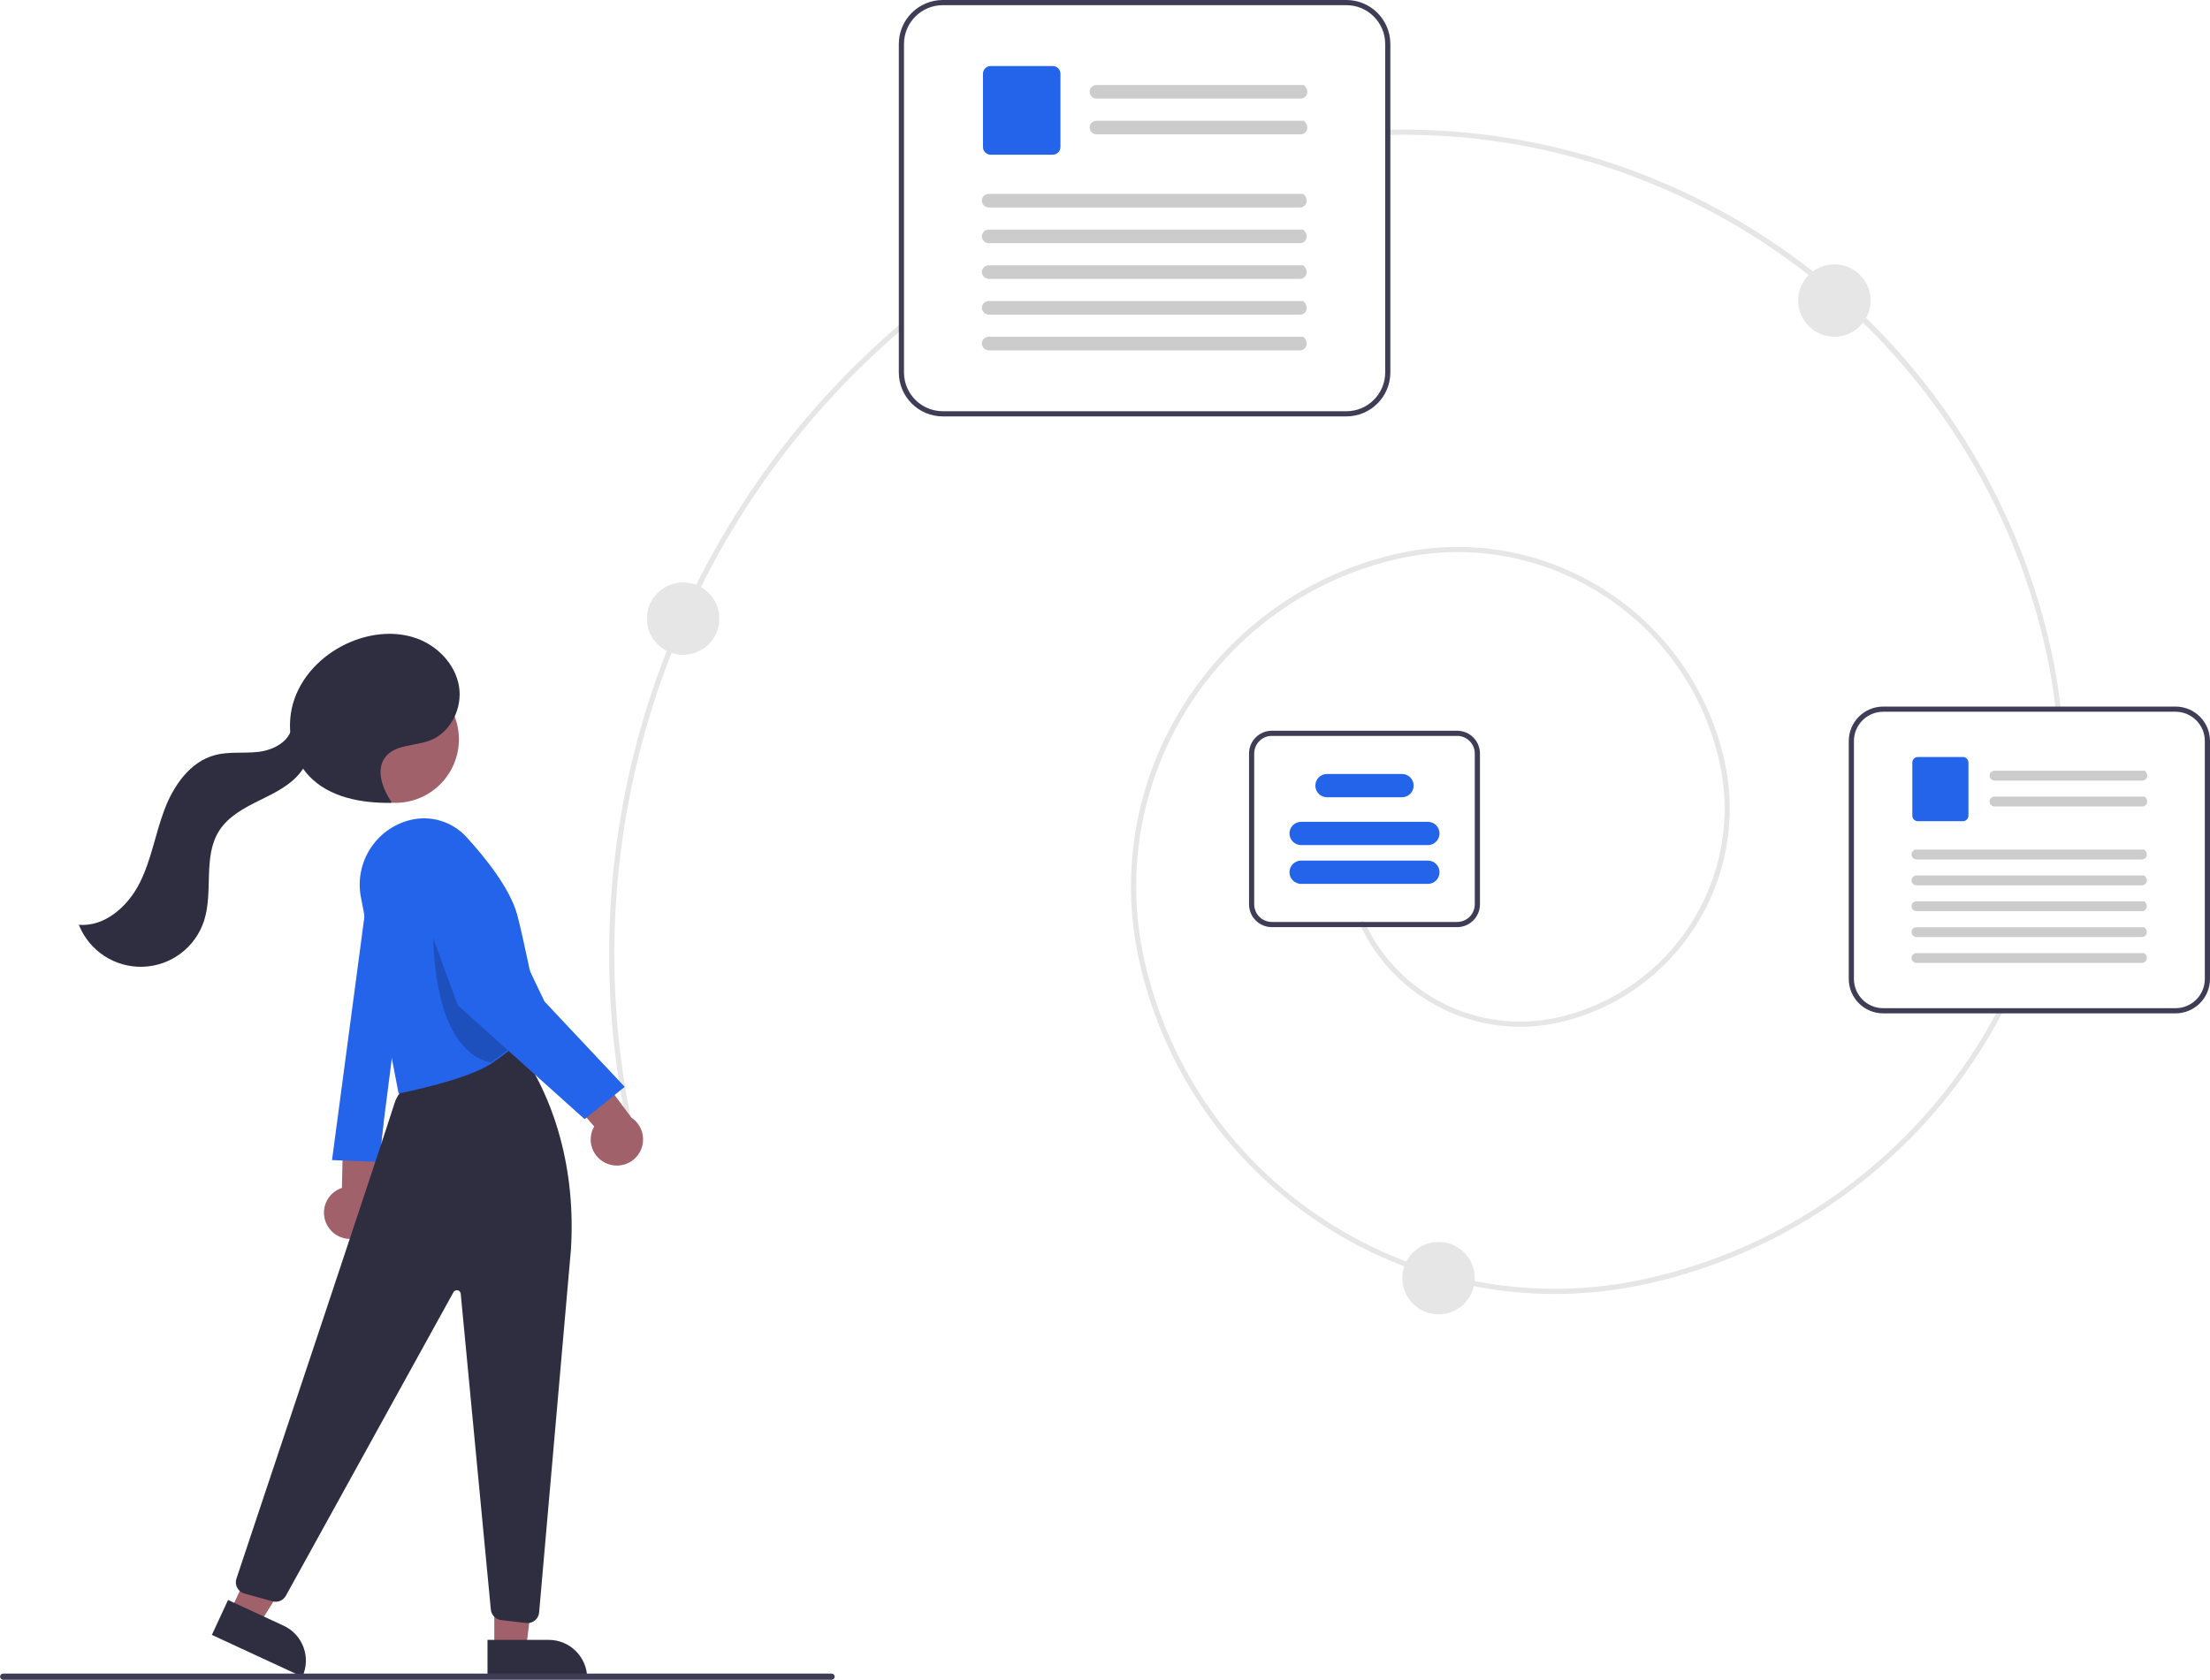
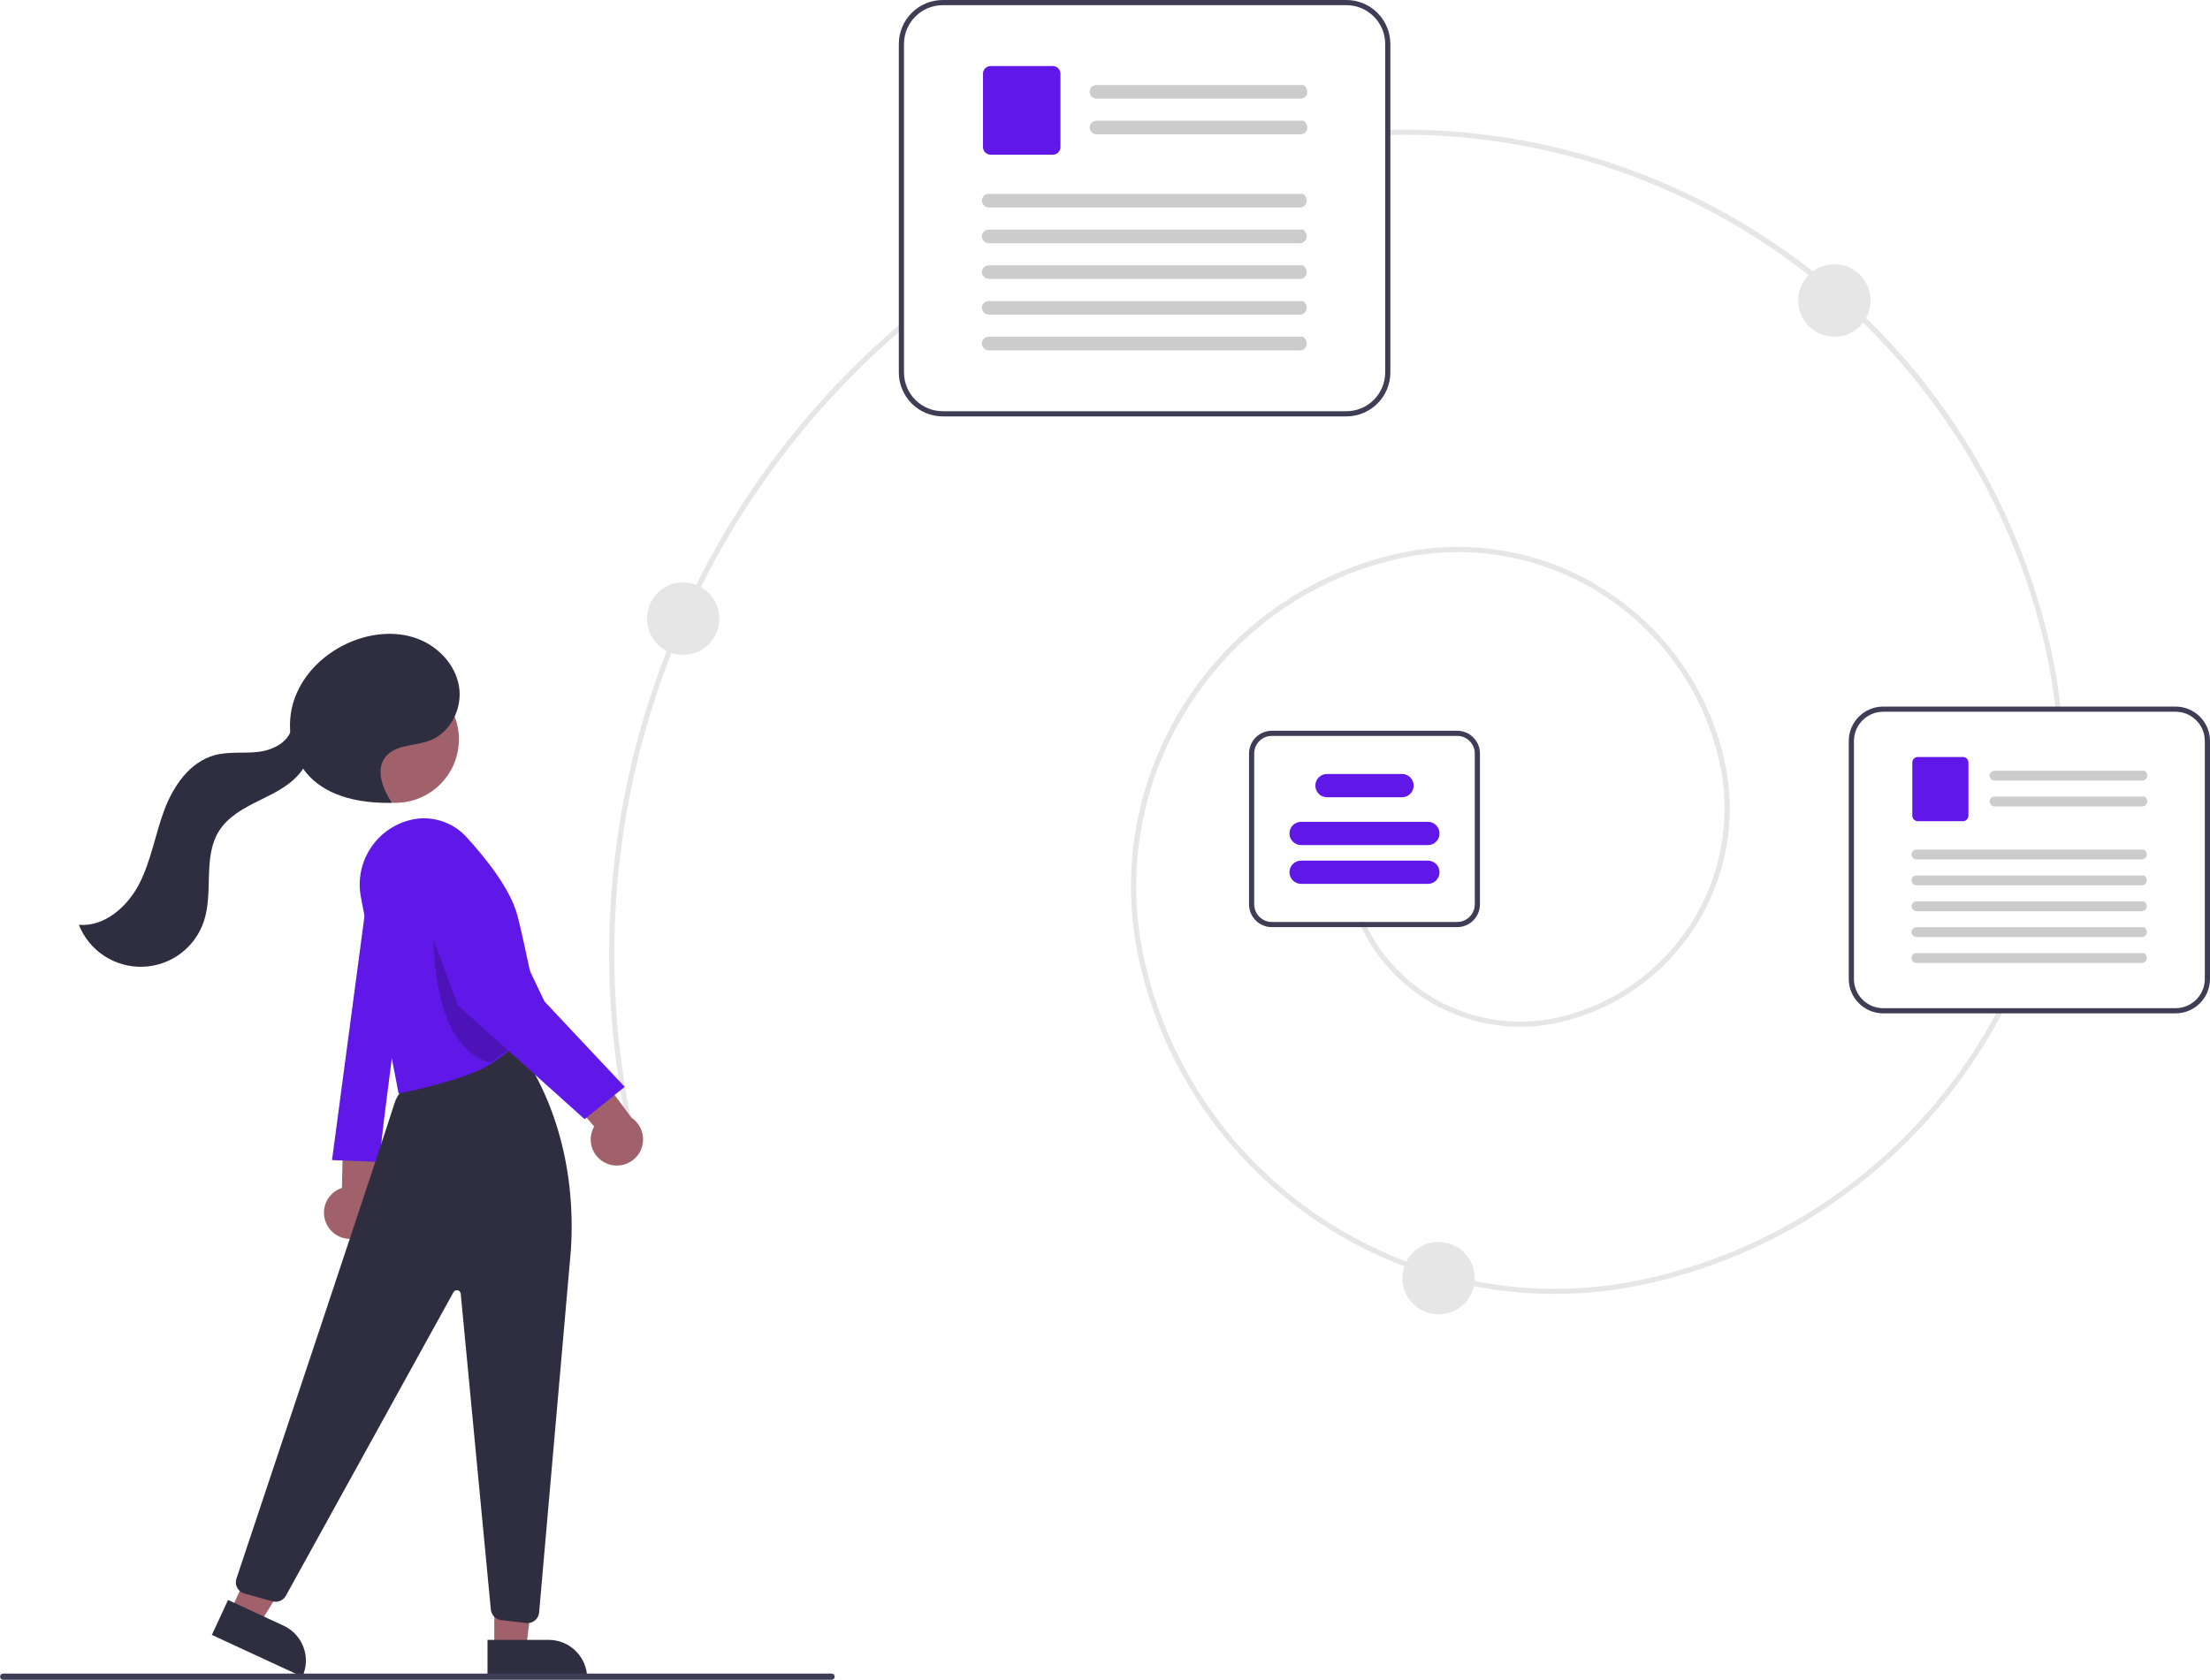
<svg xmlns="http://www.w3.org/2000/svg" data-name="Layer 1" width="854.236" height="649.461" viewBox="0 0 854.236 649.461">
  <path d="M773.857,625.577c-75.503,0-143.732-52.379-160.694-129.079-15.703-71.005,29.288-141.547,100.293-157.25a105.706,105.706,0,0,1,126.038,80.387,84.861,84.861,0,0,1-64.461,101.069,68.361,68.361,0,0,1-76.461-37.921,1,1,0,1,1,1.817-.836,66.345,66.345,0,0,0,74.212,36.804,82.859,82.859,0,0,0,62.94-98.685,103.707,103.707,0,0,0-123.654-78.865,130.03,130.03,0,0,0-98.772,154.865c19.361,87.544,106.333,143.016,193.88,123.655A203.227,203.227,0,0,0,945.239,515.615a1,1,0,1,1,1.771.931A205.224,205.224,0,0,1,809.428,621.675,164.623,164.623,0,0,1,773.857,625.577Z" transform="translate(-172.8821 -125.2695)" fill="#e6e6e6" />
  <path d="M968.434,400.458a1,1,0,0,1-.993-.894,206.601,206.601,0,0,0-3.685-22.491C937.638,258.98,831.055,174.968,710.324,177.423a1,1,0,0,1-.04-2A256.719,256.719,0,0,1,965.708,376.643a208.603,208.603,0,0,1,3.721,22.709 1.0 1,0,0,1-.888,1.101A1.011,1.011,0,0,1,968.434,400.458Z" transform="translate(-172.8821 -125.2695)" fill="#e6e6e6" />
  <path d="M416.931,564.458a1.0 1,0,0,1-.975-.784,320.27,320.27,0,0,1,104.523-312.799A1,1,0,1,1,521.78,252.394,318.273,318.273,0,0,0,417.908,563.243a.999.999,0,0,1-.977,1.216Z" transform="translate(-172.8821 -125.2695)" fill="#e6e6e6" />
  <path d="M693.304,286.269h-156a17.019,17.019,0,0,1-17-17v-127a17.019,17.019,0,0,1,17-17h156a17.019,17.019,0,0,1,17,17v127A17.019,17.019,0,0,1,693.304,286.269Zm-156-159a15.017,15.017,0,0,0-15,15v127a15.017,15.017,0,0,0,15,15h156a15.017,15.017,0,0,0,15-15v-127a15.017,15.017,0,0,0-15-15Z" transform="translate(-172.8821 -125.2695)" fill="#3f3d56" />
-   <path id="b42f7784-d7aa-4130-a713-c57f7e285794-229" data-name="Path 411" d="M675.572,163.407H596.841a2.731,2.731,0,0,1-2.776-2.489,2.631,2.631,0,0,1,2.627-2.772l80.143,0c2.64,2.32,1.031,5.261-1.264,5.261Z" transform="translate(-172.8821 -125.2695)" fill="#ccc" />
-   <path id="fef78de7-8139-4292-a735-dfc1826a946d-230" data-name="Path 412" d="M675.572,177.217H596.841a2.731,2.731,0,0,1-2.776-2.489,2.631,2.631,0,0,1,2.627-2.772h80.143c2.64,2.32,1.031,5.261-1.264,5.261Z" transform="translate(-172.8821 -125.2695)" fill="#ccc" />
-   <path id="bc3a1040-a005-4464-8914-0d26e9886da7-231" data-name="Path 413" d="M579.821,185.08h-24.028a2.962,2.962,0,0,1-2.959-2.959v-28.355a2.962,2.962,0,0,1,2.959-2.959h24.028a2.963,2.963,0,0,1,2.959,2.959v28.355a2.962,2.962,0,0,1-2.959,2.959Z" transform="translate(-172.8821 -125.2695)" fill="#2464eb" />
-   <path id="ef5725be-974e-4818-8827-9633ad97864d-232" data-name="Path 414" d="M675.343,205.493H555.185a2.731,2.731,0,0,1-2.776-2.489,2.631,2.631,0,0,1,2.627-2.772H676.608c2.64,2.32,1.031,5.261-1.264,5.261Z" transform="translate(-172.8821 -125.2695)" fill="#ccc" />
-   <path id="b6ceb078-02d4-45e5-a259-b4aa725e8656-233" data-name="Path 415" d="M675.343,219.308l-120.158,0a2.731,2.731,0,0,1-2.776-2.489,2.631,2.631,0,0,1,2.627-2.772l121.571,0c2.64,2.32,1.031,5.261-1.264,5.261Z" transform="translate(-172.8821 -125.2695)" fill="#ccc" />
-   <path id="b70683a0-764f-4858-8fd1-ac4cf933a79b-234" data-name="Path 416" d="M675.343,233.112H555.185a2.731,2.731,0,0,1-2.776-2.489,2.631,2.631,0,0,1,2.627-2.772H676.608c2.64,2.32,1.031,5.261-1.264,5.261Z" transform="translate(-172.8821 -125.2695)" fill="#ccc" />
-   <path id="ff94e3a1-018f-4284-9dff-97f10413b838-235" data-name="Path 417" d="M675.343,246.925H555.185a2.731,2.731,0,0,1-2.776-2.489,2.631,2.631,0,0,1,2.627-2.772H676.608c2.64,2.32,1.031,5.261-1.264,5.261Z" transform="translate(-172.8821 -125.2695)" fill="#ccc" />
-   <path id="a482e522-b4bb-4a24-a9c3-635a0ec9eabe-236" data-name="Path 418" d="M675.343,260.731H555.185a2.731,2.731,0,0,1-2.776-2.489,2.631,2.631,0,0,1,2.627-2.772H676.608c2.64,2.32,1.031,5.261-1.264,5.261Z" transform="translate(-172.8821 -125.2695)" fill="#ccc" />
+   <path id="b42f7784-d7aa-4130-a713-c57f7e285794-230" data-name="Path 411" d="M675.572,163.407H596.841a2.731,2.731,0,0,1-2.776-2.489,2.631,2.631,0,0,1,2.627-2.772l80.143,0c2.64,2.32,1.031,5.261-1.264,5.261Z" transform="translate(-172.8821 -125.2695)" fill="#ccc" />
+   <path id="fef78de7-8139-4292-a735-dfc1826a946d-231" data-name="Path 412" d="M675.572,177.217H596.841a2.731,2.731,0,0,1-2.776-2.489,2.631,2.631,0,0,1,2.627-2.772h80.143c2.64,2.32,1.031,5.261-1.264,5.261Z" transform="translate(-172.8821 -125.2695)" fill="#ccc" />
+   <path id="bc3a1040-a005-4464-8914-0d26e9886da7-232" data-name="Path 413" d="M579.821,185.08h-24.028a2.962,2.962,0,0,1-2.959-2.959v-28.355a2.962,2.962,0,0,1,2.959-2.959h24.028a2.963,2.963,0,0,1,2.959,2.959v28.355a2.962,2.962,0,0,1-2.959,2.959Z" transform="translate(-172.8821 -125.2695)" fill="#5f18e7" />
+   <path id="ef5725be-974e-4818-8827-9633ad97864d-233" data-name="Path 414" d="M675.343,205.493H555.185a2.731,2.731,0,0,1-2.776-2.489,2.631,2.631,0,0,1,2.627-2.772H676.608c2.64,2.32,1.031,5.261-1.264,5.261Z" transform="translate(-172.8821 -125.2695)" fill="#ccc" />
+   <path id="b6ceb078-02d4-45e5-a259-b4aa725e8656-234" data-name="Path 415" d="M675.343,219.308l-120.158,0a2.731,2.731,0,0,1-2.776-2.489,2.631,2.631,0,0,1,2.627-2.772l121.571,0c2.64,2.32,1.031,5.261-1.264,5.261Z" transform="translate(-172.8821 -125.2695)" fill="#ccc" />
+   <path id="b70683a0-764f-4858-8fd1-ac4cf933a79b-235" data-name="Path 416" d="M675.343,233.112H555.185a2.731,2.731,0,0,1-2.776-2.489,2.631,2.631,0,0,1,2.627-2.772H676.608c2.64,2.32,1.031,5.261-1.264,5.261Z" transform="translate(-172.8821 -125.2695)" fill="#ccc" />
+   <path id="ff94e3a1-018f-4284-9dff-97f10413b838-236" data-name="Path 417" d="M675.343,246.925H555.185a2.731,2.731,0,0,1-2.776-2.489,2.631,2.631,0,0,1,2.627-2.772H676.608c2.64,2.32,1.031,5.261-1.264,5.261Z" transform="translate(-172.8821 -125.2695)" fill="#ccc" />
+   <path id="a482e522-b4bb-4a24-a9c3-635a0ec9eabe-237" data-name="Path 418" d="M675.343,260.731H555.185a2.731,2.731,0,0,1-2.776-2.489,2.631,2.631,0,0,1,2.627-2.772H676.608c2.64,2.32,1.031,5.261-1.264,5.261Z" transform="translate(-172.8821 -125.2695)" fill="#ccc" />
  <path d="M1013.804,517.081H900.803a13.329,13.329,0,0,1-13.314-13.314V411.772a13.329,13.329,0,0,1,13.314-13.314h113a13.329,13.329,0,0,1,13.314,13.314v91.994A13.329,13.329,0,0,1,1013.804,517.081ZM900.803,400.458a11.327,11.327,0,0,0-11.314,11.314v91.994a11.327,11.327,0,0,0,11.314,11.314h113a11.327,11.327,0,0,0,11.314-11.314V411.772a11.327,11.327,0,0,0-11.314-11.314Z" transform="translate(-172.8821 -125.2695)" fill="#3f3d56" />
-   <path id="e7b4c438-63a5-4348-a2ea-6daf9e8a2e2f-237" data-name="Path 411" d="M1000.96,427.084l-57.03,0a1.978,1.978,0,0,1-2.011-1.803,1.906,1.906,0,0,1,1.903-2.008H1001.875c1.912,1.681.747,3.811-.916,3.811Z" transform="translate(-172.8821 -125.2695)" fill="#ccc" />
-   <path id="a00103cd-61d1-44c3-b135-68efb90ff9bc-238" data-name="Path 412" d="M1000.96,437.088H943.93a1.978,1.978,0,0,1-2.011-1.803,1.906,1.906,0,0,1,1.903-2.008l58.053,0c1.912,1.681.747,3.811-.916,3.811Z" transform="translate(-172.8821 -125.2695)" fill="#ccc" />
-   <path id="f4350b45-c9af-4d8c-9c78-cb2977c503c8-239" data-name="Path 413" d="M931.602,442.783H914.197a2.146,2.146,0,0,1-2.143-2.143V420.101a2.146,2.146,0,0,1,2.143-2.143h17.405a2.146,2.146,0,0,1,2.143,2.143v20.539a2.146,2.146,0,0,1-2.143,2.143Z" transform="translate(-172.8821 -125.2695)" fill="#2464eb" />
-   <path id="f5a14ccf-41cd-4d0f-84ee-cd82fbc8c163-240" data-name="Path 414" d="M1000.794,457.57l-87.038,0a1.978,1.978,0,0,1-2.011-1.803,1.906,1.906,0,0,1,1.903-2.008h88.062c1.912,1.681.747,3.811-.916,3.811Z" transform="translate(-172.8821 -125.2695)" fill="#ccc" />
-   <path id="a4da95c7-64c3-4299-a88e-05bfbb3353e0-241" data-name="Path 415" d="M1000.794,467.576l-87.038,0a1.978,1.978,0,0,1-2.011-1.803,1.906,1.906,0,0,1,1.903-2.008h88.062c1.912,1.681.747,3.811-.916,3.811Z" transform="translate(-172.8821 -125.2695)" fill="#ccc" />
-   <path id="af1ad797-b30d-429c-a4be-fed0ef064171-242" data-name="Path 416" d="M1000.794,477.576H913.756a1.978,1.978,0,0,1-2.011-1.803,1.906,1.906,0,0,1,1.903-2.008h88.062c1.912,1.681.747,3.811-.916,3.811Z" transform="translate(-172.8821 -125.2695)" fill="#ccc" />
-   <path id="b13c38b9-0b26-4a00-b050-dd9bdfa2db99-243" data-name="Path 417" d="M1000.794,487.581l-87.038,0a1.978,1.978,0,0,1-2.011-1.803,1.906,1.906,0,0,1,1.903-2.008h88.062c1.912,1.681.747,3.811-.916,3.811Z" transform="translate(-172.8821 -125.2695)" fill="#ccc" />
-   <path id="ed4b3cd1-8212-4136-9638-47564b0bc4c1-244" data-name="Path 418" d="M1000.794,497.582H913.756a1.978,1.978,0,0,1-2.011-1.803,1.906,1.906,0,0,1,1.903-2.008h88.062c1.912,1.681.747,3.811-.916,3.811Z" transform="translate(-172.8821 -125.2695)" fill="#ccc" />
+   <path id="e7b4c438-63a5-4348-a2ea-6daf9e8a2e2f-238" data-name="Path 411" d="M1000.96,427.084l-57.03,0a1.978,1.978,0,0,1-2.011-1.803,1.906,1.906,0,0,1,1.903-2.008H1001.875c1.912,1.681.747,3.811-.916,3.811Z" transform="translate(-172.8821 -125.2695)" fill="#ccc" />
+   <path id="a00103cd-61d1-44c3-b135-68efb90ff9bc-239" data-name="Path 412" d="M1000.96,437.088H943.93a1.978,1.978,0,0,1-2.011-1.803,1.906,1.906,0,0,1,1.903-2.008l58.053,0c1.912,1.681.747,3.811-.916,3.811Z" transform="translate(-172.8821 -125.2695)" fill="#ccc" />
+   <path id="f4350b45-c9af-4d8c-9c78-cb2977c503c8-240" data-name="Path 413" d="M931.602,442.783H914.197a2.146,2.146,0,0,1-2.143-2.143V420.101a2.146,2.146,0,0,1,2.143-2.143h17.405a2.146,2.146,0,0,1,2.143,2.143v20.539a2.146,2.146,0,0,1-2.143,2.143Z" transform="translate(-172.8821 -125.2695)" fill="#5f18e7" />
+   <path id="f5a14ccf-41cd-4d0f-84ee-cd82fbc8c163-241" data-name="Path 414" d="M1000.794,457.57l-87.038,0a1.978,1.978,0,0,1-2.011-1.803,1.906,1.906,0,0,1,1.903-2.008h88.062c1.912,1.681.747,3.811-.916,3.811Z" transform="translate(-172.8821 -125.2695)" fill="#ccc" />
+   <path id="a4da95c7-64c3-4299-a88e-05bfbb3353e0-242" data-name="Path 415" d="M1000.794,467.576l-87.038,0a1.978,1.978,0,0,1-2.011-1.803,1.906,1.906,0,0,1,1.903-2.008h88.062c1.912,1.681.747,3.811-.916,3.811Z" transform="translate(-172.8821 -125.2695)" fill="#ccc" />
+   <path id="af1ad797-b30d-429c-a4be-fed0ef064171-243" data-name="Path 416" d="M1000.794,477.576H913.756a1.978,1.978,0,0,1-2.011-1.803,1.906,1.906,0,0,1,1.903-2.008h88.062c1.912,1.681.747,3.811-.916,3.811Z" transform="translate(-172.8821 -125.2695)" fill="#ccc" />
+   <path id="b13c38b9-0b26-4a00-b050-dd9bdfa2db99-244" data-name="Path 417" d="M1000.794,487.581l-87.038,0a1.978,1.978,0,0,1-2.011-1.803,1.906,1.906,0,0,1,1.903-2.008h88.062c1.912,1.681.747,3.811-.916,3.811Z" transform="translate(-172.8821 -125.2695)" fill="#ccc" />
+   <path id="ed4b3cd1-8212-4136-9638-47564b0bc4c1-245" data-name="Path 418" d="M1000.794,497.582H913.756a1.978,1.978,0,0,1-2.011-1.803,1.906,1.906,0,0,1,1.903-2.008h88.062c1.912,1.681.747,3.811-.916,3.811Z" transform="translate(-172.8821 -125.2695)" fill="#ccc" />
  <path d="M736.124,483.738h-71.642a8.817,8.817,0,0,1-8.807-8.807V416.608a8.817,8.817,0,0,1,8.807-8.807h71.642a8.817,8.817,0,0,1,8.807,8.807v58.323A8.817,8.817,0,0,1,736.124,483.738Zm-71.642-73.938a6.815,6.815,0,0,0-6.807,6.807v58.323a6.815,6.815,0,0,0,6.807,6.807h71.642a6.815,6.815,0,0,0,6.807-6.807V416.608a6.815,6.815,0,0,0-6.807-6.807Z" transform="translate(-172.8821 -125.2695)" fill="#3f3d56" />
-   <path d="M724.804,452.019h-49a4.5,4.5,0,0,1,0-9h49a4.5,4.5,0,0,1,0,9Z" transform="translate(-172.8821 -125.2695)" fill="#2464eb" />
-   <path d="M714.804,433.519h-29a4.5,4.5,0,0,1,0-9h29a4.5,4.5,0,0,1,0,9Z" transform="translate(-172.8821 -125.2695)" fill="#2464eb" />
-   <path d="M724.804,467.019h-49a4.5,4.5,0,0,1,0-9h49a4.5,4.5,0,0,1,0,9Z" transform="translate(-172.8821 -125.2695)" fill="#2464eb" />
+   <path d="M724.804,452.019h-49a4.5,4.5,0,0,1,0-9h49a4.5,4.5,0,0,1,0,9Z" transform="translate(-172.8821 -125.2695)" fill="#5f18e7" />
+   <path d="M714.804,433.519h-29a4.5,4.5,0,0,1,0-9h29a4.5,4.5,0,0,1,0,9Z" transform="translate(-172.8821 -125.2695)" fill="#5f18e7" />
+   <path d="M724.804,467.019h-49a4.5,4.5,0,0,1,0-9h49a4.5,4.5,0,0,1,0,9Z" transform="translate(-172.8821 -125.2695)" fill="#5f18e7" />
  <path d="M299.279,598.872a10.056,10.056,0,0,1,5.773-14.298l.737-35.727,15.288,10.54L318.034,591.698a10.11,10.11,0,0,1-18.755,7.173Z" transform="translate(-172.8821 -125.2695)" fill="#a0616a" />
-   <path d="M316.184,461.302,301.22,573.816l18.015.679,15.055-118.112-3.613-2.132A9.665,9.665,0,0,0,316.184,461.302Z" transform="translate(-172.8821 -125.2695)" fill="#2464eb" />
+   <path d="M316.184,461.302,301.22,573.816l18.015.679,15.055-118.112-3.613-2.132A9.665,9.665,0,0,0,316.184,461.302Z" transform="translate(-172.8821 -125.2695)" fill="#5f18e7" />
  <polygon points="191.064 637.552 203.323 637.551 209.156 590.263 191.061 590.264 191.064 637.552" fill="#a0616a" />
  <path d="M361.319,759.318h38.531a0,0,0,0,1,0,0v14.887a0,0,0,0,1,0,0H376.206a14.887,14.887,0,0,1-14.887-14.887v0A0,0,0,0,1,361.319,759.318Z" transform="translate(588.3211 1408.235) rotate(179.9974)" fill="#2f2e41" />
  <polygon points="89.061 622.9 100.186 628.05 125.346 587.589 108.926 579.988 89.061 622.9" fill="#a0616a" />
  <path d="M256.121,751.292h38.531a0,0,0,0,1,0,0V766.179a0,0,0,0,1,0,0H271.008a14.887,14.887,0,0,1-14.887-14.887v0A0,0,0,0,1,256.121,751.292Z" transform="translate(33.66226 1437.691) rotate(-155.1588)" fill="#2f2e41" />
  <path d="M376.798,752.83a4.626,4.626,0,0,1-.537-.032l-9.699-1.141a4.524,4.524,0,0,1-3.954-4.042L350.964,625.474a1.5,1.5,0,0,0-2.806-.582l-64.781,117.366a4.484,4.484,0,0,1-5.144,2.161l-10.896-3.027a4.497,4.497,0,0,1-3.065-5.759c9.49-28.394,57.034-170.7,61.099-183.798,4.857-15.65,41.115-21.817,44.239-22.32l1.795-1.795.345.465c16.004,21.543,23.748,50.076,21.805,80.342l-.001.011L381.27,748.722a4.502,4.502,0,0,1-4.471,4.108Z" transform="translate(-172.8821 -125.2695)" fill="#2f2e41" />
  <circle cx="152.817" cy="285.848" r="24.561" fill="#a0616a" />
-   <path d="M326.952,548.072l-14.574-75.962a25.746,25.746,0,0,1,18.814-29.724,22.199,22.199,0,0,1,21.968,6.502c7.439,8.121,16.888,19.938,19.66,30.124,2.347,8.646,8.951,41.045,9.017,41.372l.052.257-.183.189c-.035.036-3.573,3.693-9.081,8.257-3.232,2.679-6.535,5.165-9.818,7.39-9.218,6.225-34.3,11.284-35.363,11.496Z" transform="translate(-172.8821 -125.2695)" fill="#2464eb" />
+   <path d="M326.952,548.072l-14.574-75.962a25.746,25.746,0,0,1,18.814-29.724,22.199,22.199,0,0,1,21.968,6.502c7.439,8.121,16.888,19.938,19.66,30.124,2.347,8.646,8.951,41.045,9.017,41.372l.052.257-.183.189c-.035.036-3.573,3.693-9.081,8.257-3.232,2.679-6.535,5.165-9.818,7.39-9.218,6.225-34.3,11.284-35.363,11.496Z" transform="translate(-172.8821 -125.2695)" fill="#5f18e7" />
  <path d="M362.528,536.063c3.66-2.48,6.98-5.04,9.78-7.36-1.01-14.94-23.02-46.22-31.94-46.22C340.368,482.483,338.258,530.693,362.528,536.063Z" transform="translate(-172.8821 -125.2695)" opacity="0.2" />
  <path d="M407.832,575.3a10.056,10.056,0,0,1-5.277-14.488l-23.359-27.043,18.414-2.397,19.359,26.048a10.11,10.11,0,0,1-9.137,17.88Z" transform="translate(-172.8821 -125.2695)" fill="#a0616a" />
-   <path d="M342.526,444.008a16.322,16.322,0,0,1,3.026.347,12.495,12.495,0,0,1,8.918,7.8l28.878,60.329,31,33-15.5,12.5-49-44-19.576-53.281A12.754,12.754,0,0,1,342.526,444.008Z" transform="translate(-172.8821 -125.2695)" fill="#2464eb" />
+   <path d="M342.526,444.008a16.322,16.322,0,0,1,3.026.347,12.495,12.495,0,0,1,8.918,7.8l28.878,60.329,31,33-15.5,12.5-49-44-19.576-53.281A12.754,12.754,0,0,1,342.526,444.008Z" transform="translate(-172.8821 -125.2695)" fill="#5f18e7" />
  <path d="M324.245,435.453c-3.496-5.232-6.254-12.488-2.406-17.466,3.799-4.914,11.292-4.19,17.111-6.365,8.104-3.029,12.804-12.549,11.338-21.076S341.978,374.952,333.824,372.06s-17.348-1.951-25.333,1.379c-9.829,4.1-18.261,12.03-21.797,22.076s-1.646,22.108,5.689,29.83c7.864,8.278,20.206,10.485,31.623,10.351" transform="translate(-172.8821 -125.2695)" fill="#2f2e41" />
  <path d="M285.676,406.493c-1.001,5.591-7.134,8.766-12.771,9.464s-11.468-.197-16.955,1.269c-9.674,2.584-16.055,11.888-19.567,21.265s-5.069,19.498-9.633,28.412-13.411,16.771-23.389,15.938a25.732,25.732,0,0,0,48.394-1.569c3.666-11.317-.542-24.813,5.868-34.834,3.547-5.545,9.673-8.807,15.579-11.713s12.106-5.889,16.066-11.148,4.751-13.563-.129-17.981" transform="translate(-172.8821 -125.2695)" fill="#2f2e41" />
  <path d="M174.073,774.731h320.294a1.191,1.191,0,0,0,0-2.381h-320.294a1.191,1.191,0,0,0,0,2.381Z" transform="translate(-172.8821 -125.2695)" fill="#3f3d56" />
  <circle cx="264.05" cy="239.189" r="14" fill="#e6e6e6" />
  <circle cx="709.049" cy="116.189" r="14" fill="#e6e6e6" />
  <circle cx="556.049" cy="494.189" r="14" fill="#e6e6e6" />
</svg>
